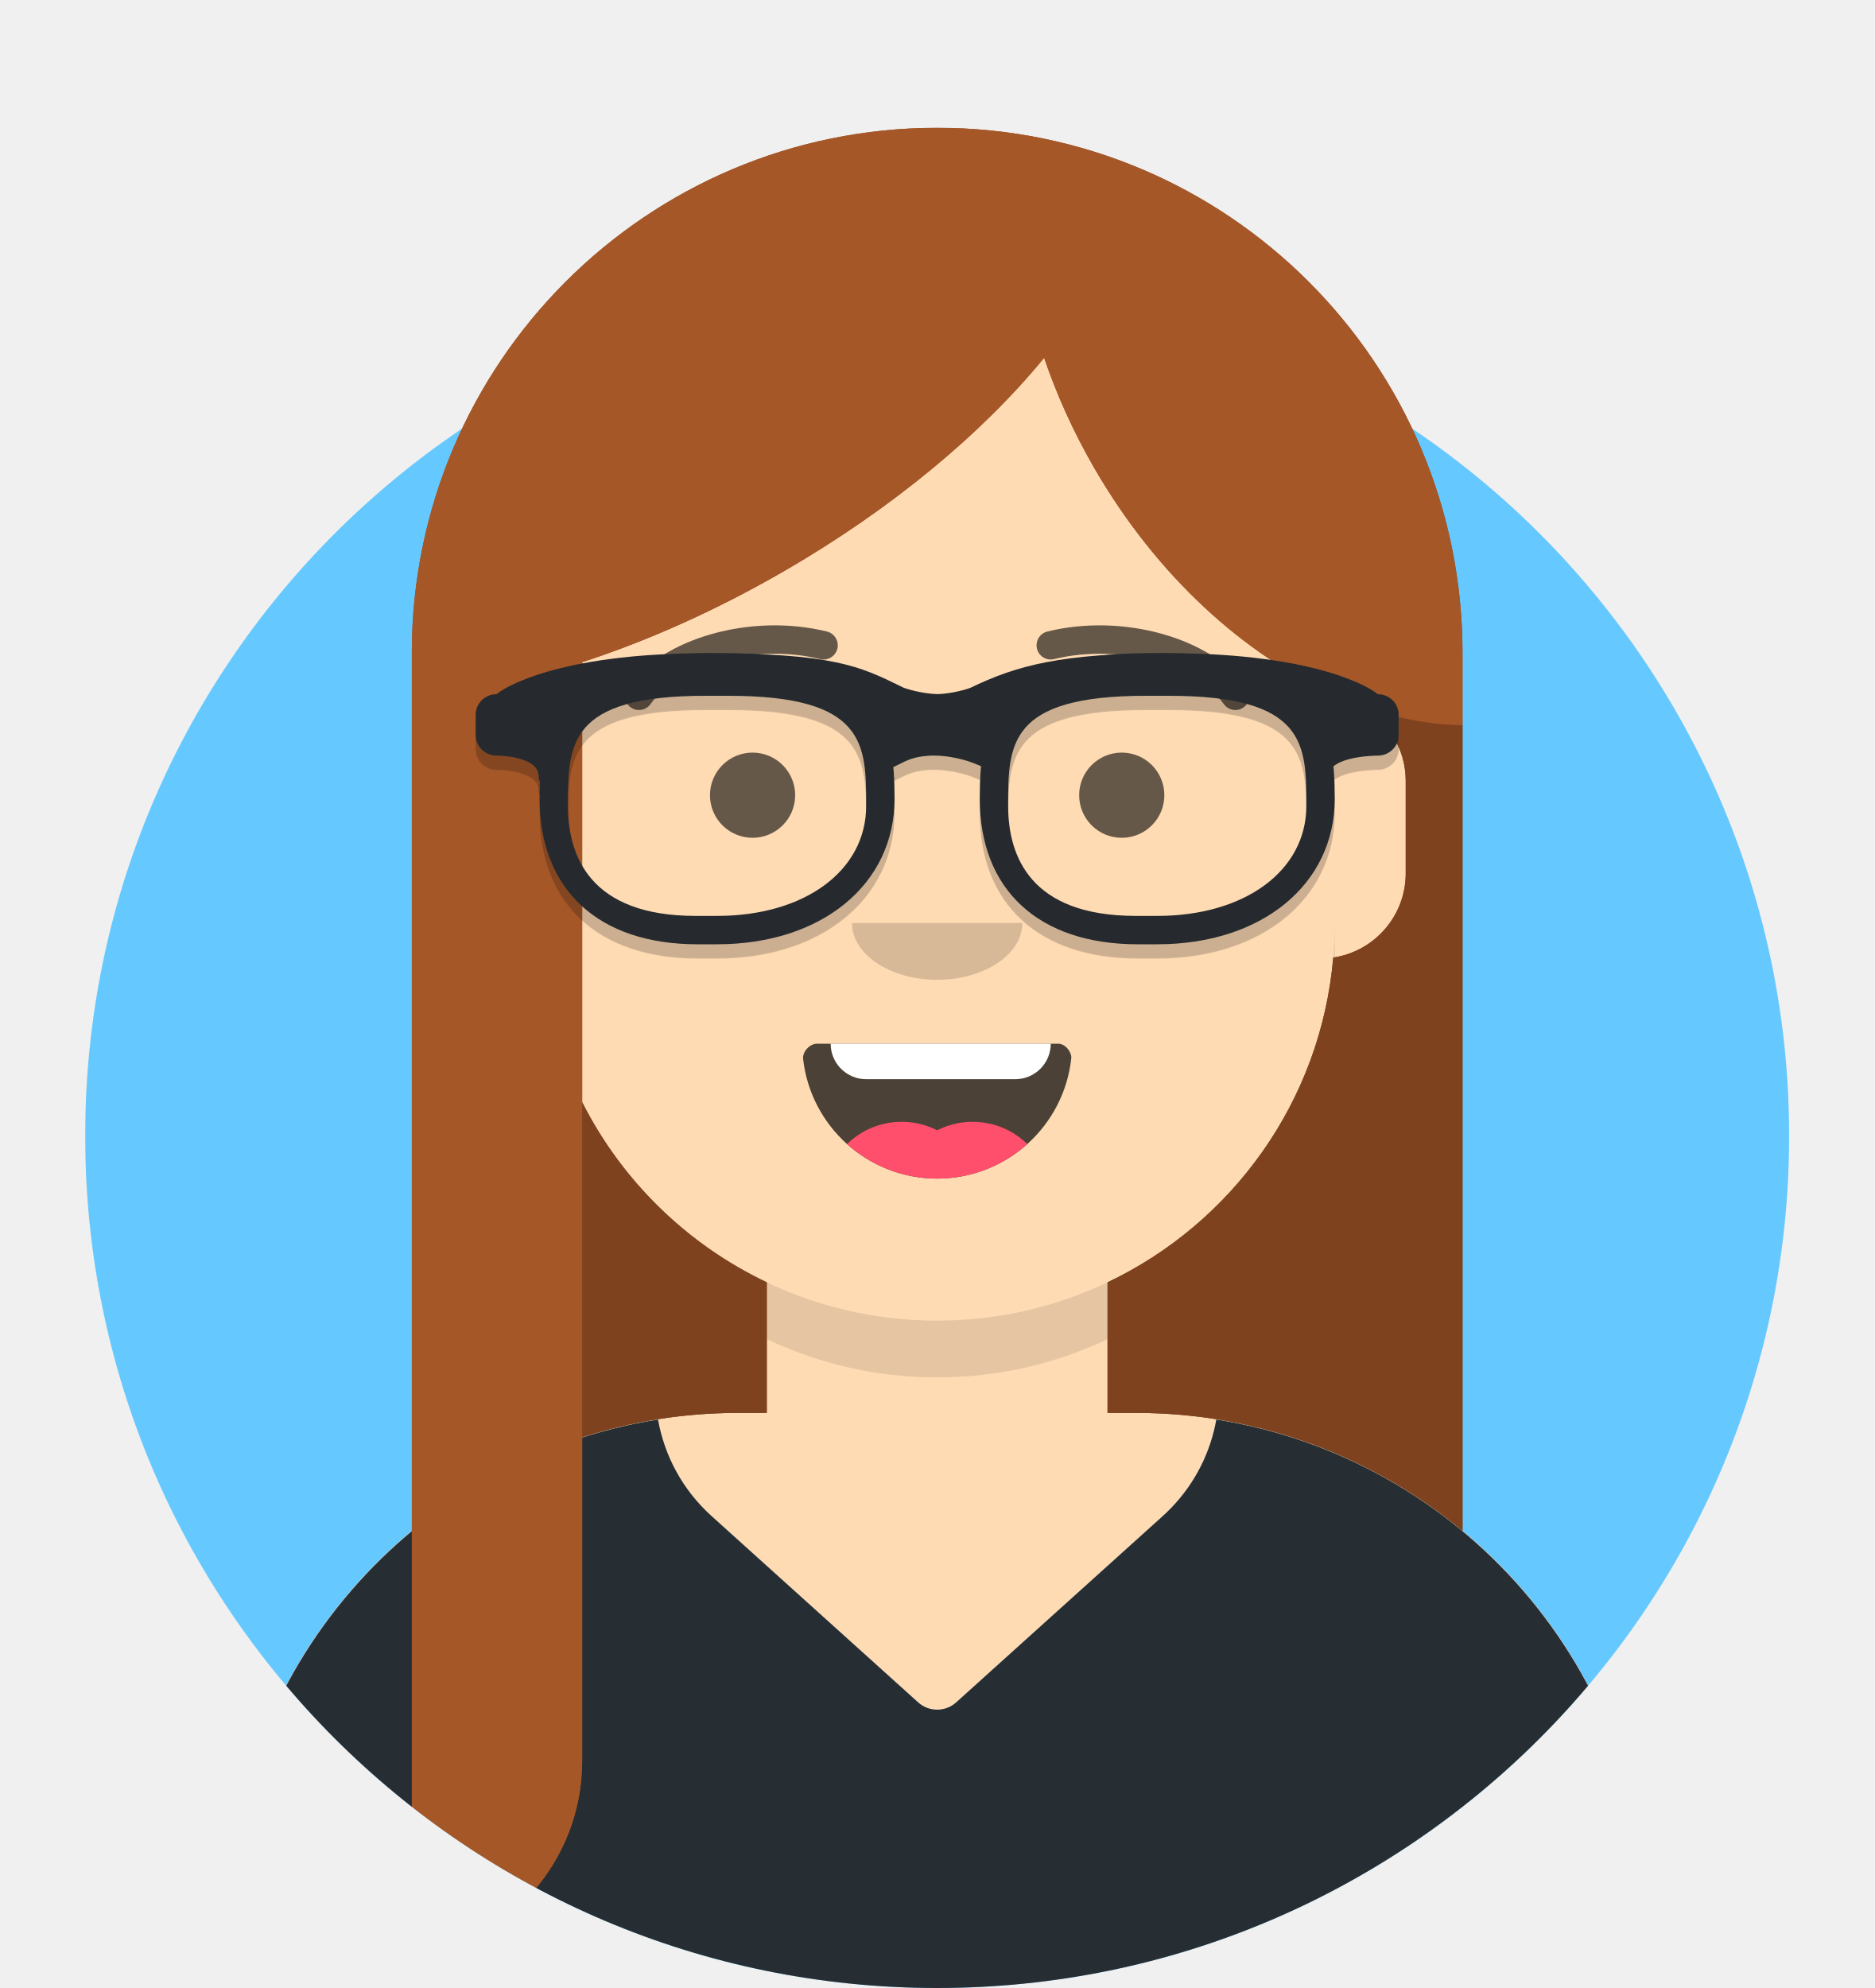
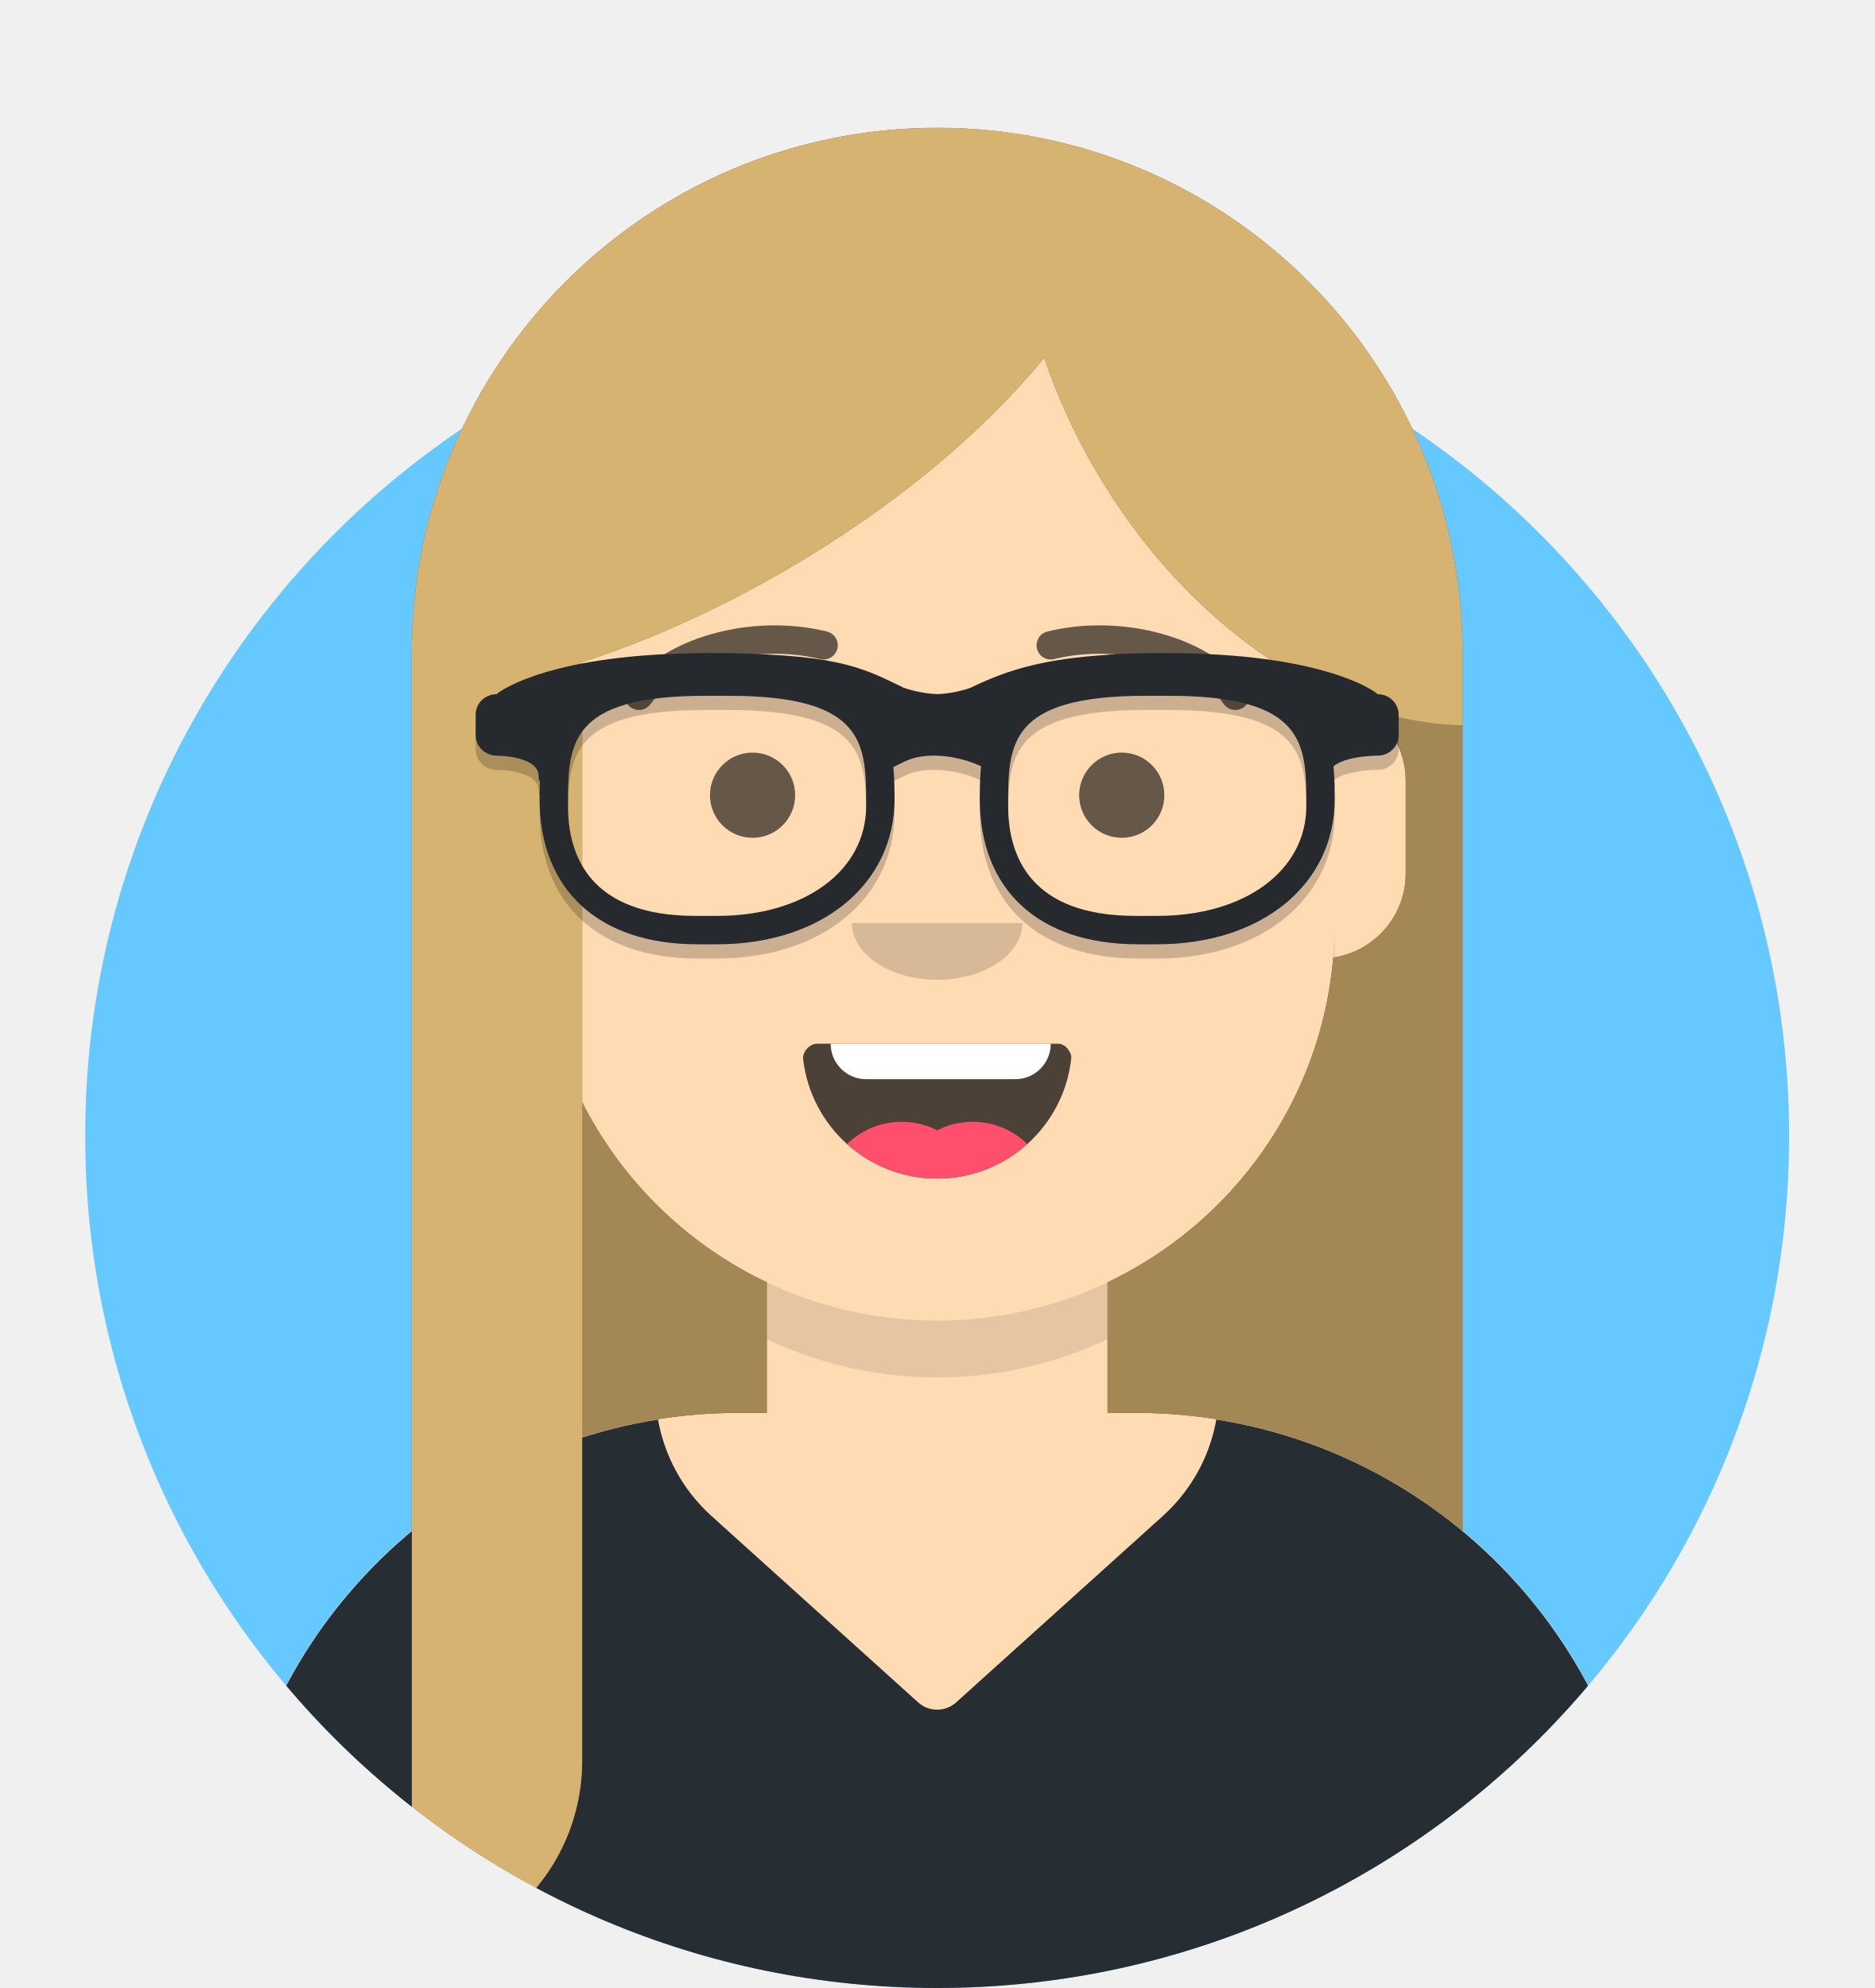
<svg xmlns="http://www.w3.org/2000/svg" xmlns:xlink="http://www.w3.org/1999/xlink" width="264px" height="280px" viewBox="0 0 264 280" version="1.1">
  <defs>
    <circle id="react-path-1" cx="120" cy="120" r="120" />
    <path d="M12,160 C12,226.274 65.726,280 132,280 C198.274,280 252,226.274 252,160 L264,160 L264,-1.42108547e-14 L-3.19744231e-14,-1.42108547e-14 L-3.19744231e-14,160 L12,160 Z" id="react-path-2" />
    <path d="M124,144.611 L124,163 L128,163 L128,163 C167.765,163 200,195.235 200,235 L200,244 L0,244 L0,235 C-4.86974701e-15,195.235 32.235,163 72,163 L72,163 L76,163 L76,144.611 C58.763,136.422 46.372,119.687 44.305,99.881 C38.48,99.058 34,94.052 34,88 L34,74 C34,68.054 38.325,63.118 44,62.166 L44,56 L44,56 C44,25.072 69.072,5.68137151e-15 100,0 L100,0 L100,0 C130.928,-5.68137151e-15 156,25.072 156,56 L156,62.166 C161.675,63.118 166,68.054 166,74 L166,88 C166,94.052 161.52,99.058 155.695,99.881 C153.628,119.687 141.237,136.422 124,144.611 Z" id="react-path-3" />
  </defs>
  <g id="Avataaar" stroke="none" stroke-width="1" fill="none" fill-rule="evenodd">
    <g transform="translate(-825, -1100)" id="Avataaar/Circle">
      <g transform="translate(825, 1100)">
        <g id="Circle" stroke-width="1" fill-rule="evenodd" transform="translate(12, 40)">
          <mask id="react-mask-4" fill="white">
            <use xlink:href="#react-path-1" />
          </mask>
          <use id="Circle-Background" fill="#E6E6E6" xlink:href="#react-path-1" />
          <g id="Color/Palette/Blue-01" mask="url(#react-mask-4)" fill="#65C9FF">
            <rect id="🖍Color" x="0" y="0" width="240" height="240" />
          </g>
        </g>
        <mask id="react-mask-5" fill="white">
          <use xlink:href="#react-path-2" />
        </mask>
        <g id="Mask" />
        <g id="Avataaar" stroke-width="1" fill-rule="evenodd" mask="url(#react-mask-5)">
          <g id="Body" transform="translate(32, 36)">
            <mask id="react-mask-6" fill="white">
              <use xlink:href="#react-path-3" />
            </mask>
            <use fill="#D0C6AC" xlink:href="#react-path-3" />
            <g id="Skin/👶🏽-03-Brown" mask="url(#react-mask-6)" fill="#FFDBB4">
              <g transform="translate(0, 0)" id="Color">
                <rect x="0" y="0" width="264" height="280" />
              </g>
            </g>
            <path d="M156,79 L156,102 C156,132.928 130.928,158 100,158 C69.072,158 44,132.928 44,102 L44,79 L44,94 C44,124.928 69.072,150 100,150 C130.928,150 156,124.928 156,94 L156,79 Z" id="Neck-Shadow" fill-opacity="0.1" fill="#000000" mask="url(#react-mask-6)" />
          </g>
          <g id="Clothing/Shirt-V-Neck" transform="translate(0, 170)">
            <defs>
-               <path d="M171.32,29.936 C205.706,35.367 232,65.139 232,101.052 L232,110 L32,110 L32,101.052 C32,65.138 58.294,35.366 92.682,29.936 C93.584,35.005 96.116,39.824 100.236,43.539 L100.236,43.539 L129.321,69.768 C130.843,71.14 133.157,71.14 134.679,69.768 L134.679,69.768 L163.764,43.539 C164.189,43.155 164.601,42.756 164.998,42.343 C168.414,38.787 170.517,34.452 171.32,29.936 Z" id="react-path-907" />
+               <path d="M171.32,29.936 C205.706,35.367 232,65.139 232,101.052 L232,110 L32,110 L32,101.052 C32,65.138 58.294,35.366 92.682,29.936 C93.584,35.005 96.116,39.824 100.236,43.539 L100.236,43.539 L129.321,69.768 C130.843,71.14 133.157,71.14 134.679,69.768 L134.679,69.768 L163.764,43.539 C164.189,43.155 164.601,42.756 164.998,42.343 C168.414,38.787 170.517,34.452 171.32,29.936 Z" id="react-path-7" />
            </defs>
-             <mask id="react-mask-908" fill="white">
-               <use xlink:href="#react-path-907" />
+             <mask id="react-mask-8" fill="white">
+               <use xlink:href="#react-path-7" />
            </mask>
-             <use id="Clothes" fill="#E6E6E6" fill-rule="evenodd" xlink:href="#react-path-907" />
-             <g id="Color/Palette/Gray-01" mask="url(#react-mask-908)" fill-rule="evenodd" fill="#262E33">
+             <use id="Clothes" fill="#E6E6E6" fill-rule="evenodd" xlink:href="#react-path-7" />
+             <g id="Color/Palette/Gray-01" mask="url(#react-mask-8)" fill-rule="evenodd" fill="#262E33">
              <rect id="🖍Color" x="0" y="0" width="264" height="110" />
            </g>
          </g>
          <g id="Face" transform="translate(76, 82)" fill="#000000">
            <g id="Mouth/Smile" transform="translate(2, 52)">
              <defs>
-                 <path d="M35.118,15.128 C36.176,24.62 44.226,32 54,32 C63.804,32 71.874,24.574 72.892,15.04 C72.974,14.273 72.117,13 71.043,13 C56.149,13 44.738,13 37.087,13 C36.007,13 35.012,14.178 35.118,15.128 Z" id="react-path-959" />
+                 <path d="M35.118,15.128 C36.176,24.62 44.226,32 54,32 C63.804,32 71.874,24.574 72.892,15.04 C72.974,14.273 72.117,13 71.043,13 C56.149,13 44.738,13 37.087,13 C36.007,13 35.012,14.178 35.118,15.128 Z" id="react-path-9" />
              </defs>
-               <mask id="react-mask-960" fill="white">
-                 <use xlink:href="#react-path-959" />
+               <mask id="react-mask-10" fill="white">
+                 <use xlink:href="#react-path-9" />
              </mask>
-               <use id="Mouth" fill-opacity="0.7" fill="#000000" fill-rule="evenodd" xlink:href="#react-path-959" />
-               <rect id="Teeth" fill="#FFFFFF" fill-rule="evenodd" mask="url(#react-mask-960)" x="39" y="2" width="31" height="16" rx="5" />
-               <g id="Tongue" stroke-width="1" fill-rule="evenodd" mask="url(#react-mask-960)" fill="#FF4F6D">
+               <use id="Mouth" fill-opacity="0.7" fill="#000000" fill-rule="evenodd" xlink:href="#react-path-9" />
+               <rect id="Teeth" fill="#FFFFFF" fill-rule="evenodd" mask="url(#react-mask-10)" x="39" y="2" width="31" height="16" rx="5" />
+               <g id="Tongue" stroke-width="1" fill-rule="evenodd" mask="url(#react-mask-10)" fill="#FF4F6D">
                <g transform="translate(38, 24)">
                  <circle cx="11" cy="11" r="11" />
                  <circle cx="21" cy="11" r="11" />
                </g>
              </g>
            </g>
            <g id="Nose/Default" transform="translate(28, 40)" fill-opacity="0.16">
              <path d="M16,8 C16,12.418 21.373,16 28,16 L28,16 C34.627,16 40,12.418 40,8" id="Nose" />
            </g>
            <g id="Eyes/Default-😀" transform="translate(0, 8)" fill-opacity="0.6">
              <circle id="Eye" cx="30" cy="22" r="6" />
              <circle id="Eye" cx="82" cy="22" r="6" />
            </g>
            <g id="Eyebrow/Outline/Default" fill-opacity="0.6">
              <g id="I-Browse" transform="translate(12, 6)">
                <path d="M3.63,11.159 C7.545,5.65 18.278,2.561 27.523,4.831 C28.596,5.095 29.679,4.439 29.942,3.366 C30.206,2.293 29.55,1.21 28.477,0.947 C17.74,-1.69 5.312,1.887 0.37,8.841 C-0.27,9.742 -0.059,10.99 0.841,11.63 C1.742,12.27 2.99,12.059 3.63,11.159 Z" id="Eyebrow" fill-rule="nonzero" />
                <path d="M61.63,11.159 C65.545,5.65 76.278,2.561 85.523,4.831 C86.596,5.095 87.679,4.439 87.942,3.366 C88.206,2.293 87.55,1.21 86.477,0.947 C75.74,-1.69 63.312,1.887 58.37,8.841 C57.73,9.742 57.941,10.99 58.841,11.63 C59.742,12.27 60.99,12.059 61.63,11.159 Z" id="Eyebrow" fill-rule="nonzero" transform="translate(73.00015, 6.039198) scale(-1, 1) translate(-73.00015, -6.039198) " />
              </g>
            </g>
          </g>
          <g id="Top" stroke-width="1" fill-rule="evenodd">
            <defs>
-               <rect id="react-path-649" x="0" y="0" width="264" height="280" />
-               <path d="M133.506,81.335 C137.364,83.331 140,87.357 140,92 L140,105 C140,111.019 135.569,116.002 129.791,116.867 C128.048,137.115 115.531,154.283 98,162.611 L98,162.611 L98,181 L102,181 C119.491,181 135.525,187.237 148,197.608 L148,74 C148,53.565 139.717,35.065 126.326,21.674 C112.935,8.283 94.435,-3.55271368e-15 74,0 C33.131,7.10542736e-15 -7.10542736e-15,33.131 0,74 L0,257.716 C13.569,255.776 24,244.106 24,230 L24,184.423 C30.935,182.2 38.327,181 46,181 L50,181 L50,162.611 C38.773,157.277 29.602,148.318 24,137.246 L24,75.266 C33.147,72.291 42.778,68.017 52.342,62.495 C67.745,53.602 80.431,42.941 89.066,32.397 C90.831,37.595 93.175,42.801 96.11,47.885 C104.878,63.071 117.224,74.234 130,79.917 L130,80.166 C130.4,80.233 130.794,80.32 131.18,80.426 C131.955,80.749 132.73,81.052 133.506,81.335 Z" id="react-path-650" />
+               <rect id="react-path-13" x="0" y="0" width="264" height="280" />
+               <path d="M133.506,81.335 C137.364,83.331 140,87.357 140,92 L140,105 C140,111.019 135.569,116.002 129.791,116.867 C128.048,137.115 115.531,154.283 98,162.611 L98,162.611 L98,181 L102,181 C119.491,181 135.525,187.237 148,197.608 L148,74 C148,53.565 139.717,35.065 126.326,21.674 C112.935,8.283 94.435,-3.55271368e-15 74,0 C33.131,7.10542736e-15 -7.10542736e-15,33.131 0,74 L0,257.716 C13.569,255.776 24,244.106 24,230 L24,184.423 C30.935,182.2 38.327,181 46,181 L50,181 L50,162.611 C38.773,157.277 29.602,148.318 24,137.246 L24,75.266 C33.147,72.291 42.778,68.017 52.342,62.495 C67.745,53.602 80.431,42.941 89.066,32.397 C90.831,37.595 93.175,42.801 96.11,47.885 C104.878,63.071 117.224,74.234 130,79.917 L130,80.166 C130.4,80.233 130.794,80.32 131.18,80.426 C131.955,80.749 132.73,81.052 133.506,81.335 Z" id="react-path-14" />
            </defs>
-             <mask id="react-mask-647" fill="white">
-               <use xlink:href="#react-path-649" />
+             <mask id="react-mask-11" fill="white">
+               <use xlink:href="#react-path-13" />
            </mask>
            <g id="Mask" />
-             <g id="Top/Long-Hair/Straight" mask="url(#react-mask-647)">
+             <g id="Top/Long-Hair/Straight" mask="url(#react-mask-11)">
              <g transform="translate(-1, 0)">
                <g id="Hair" stroke-width="1" fill="none" fill-rule="evenodd" transform="translate(59, 18)">
-                   <mask id="react-mask-648" fill="white">
-                     <use xlink:href="#react-path-650" />
+                   <mask id="react-mask-12" fill="white">
+                     <use xlink:href="#react-path-14" />
                  </mask>
-                   <use id="Mask-Hair" fill="#944F23" xlink:href="#react-path-650" />
-                   <g id="Skin/👶🏽-03-Brown" mask="url(#react-mask-648)" fill="#A55728">
+                   <use id="Mask-Hair" fill="#944F23" xlink:href="#react-path-14" />
+                   <g id="Skin/👶🏽-03-Brown" mask="url(#react-mask-12)" fill="#D6B370">
                    <g transform="translate(0, 0) " id="Color">
                      <rect x="0" y="0" width="264" height="280" />
                    </g>
                  </g>
                </g>
                <path d="M192.506,99.335 C197.375,101.108 202.263,102.072 207,102.148 L207,102.148 L207,92 C207,71.565 198.717,53.065 185.326,39.674 C198.717,53.065 207,71.565 207,92 L207,215.608 C194.525,205.237 178.491,199 161,199 L157,199 L157,180.611 L157,180.611 C174.531,172.283 187.048,155.115 188.791,134.867 C194.569,134.002 199,129.019 199,123 L199,110 C199,105.357 196.364,101.331 192.506,99.335 Z M190.18,98.426 C189.794,98.32 189.4,98.233 189,98.166 L189,97.917 C189.393,98.092 189.786,98.261 190.18,98.426 Z M83,155.246 C88.602,166.318 97.773,175.277 109,180.611 L109,199 L105,199 C97.327,199 89.935,200.2 83,202.423 L83,155.246 Z" id="Shadow" fill-opacity="0.24" fill="#000000" fill-rule="evenodd" />
                <g id="Top/_Resources/Prescription-02" fill="none" transform="translate(62, 85)" stroke-width="1">
                  <defs>
-                     <filter x="-0.8%" y="-2.4%" width="101.5%" height="109.8%" filterUnits="objectBoundingBox" id="react-filter-753">
+                     <filter x="-0.8%" y="-2.4%" width="101.5%" height="109.8%" filterUnits="objectBoundingBox" id="react-filter-15">
                      <feOffset dx="0" dy="2" in="SourceAlpha" result="shadowOffsetOuter1" />
                      <feColorMatrix values="0 0 0 0 0   0 0 0 0 0   0 0 0 0 0  0 0 0 0.2 0" type="matrix" in="shadowOffsetOuter1" result="shadowMatrixOuter1" />
                      <feMerge>
                        <feMergeNode in="shadowMatrixOuter1" />
                        <feMergeNode in="SourceGraphic" />
                      </feMerge>
                    </filter>
                  </defs>
-                   <g id="Wayfarers" filter="url(#react-filter-753)" transform="translate(6, 7)" fill="#252C2F">
+                   <g id="Wayfarers" filter="url(#react-filter-15)" transform="translate(6, 7)" fill="#252C2F">
                    <path d="M34,41 L31.242,41 C17.315,41 9,33.336 9,20.5 C9,10.127 10.817,0 32.53,0 L35.47,0 C57.183,0 59,10.127 59,20.5 C59,32.569 48.721,41 34,41 Z M32.385,6 C13,6 13,12.841 13,21.502 C13,28.572 16.116,37 30.971,37 L34,37 C46.365,37 55,30.627 55,21.502 C55,12.841 55,6 35.615,6 L32.385,6 Z" id="Left" fill-rule="nonzero" />
                    <path d="M96,41 L93.242,41 C79.315,41 71,33.336 71,20.5 C71,10.127 72.817,0 94.53,0 L97.47,0 C119.183,0 121,10.127 121,20.5 C121,32.569 110.721,41 96,41 Z M94.385,6 C75,6 75,12.841 75,21.502 C75,28.572 78.119,37 92.971,37 L96,37 C108.365,37 117,30.627 117,21.502 C117,12.841 117,6 97.615,6 L94.385,6 Z" id="Right" fill-rule="nonzero" />
                    <path d="M2.955,5.772 C3.646,5.096 11.21,0 32.5,0 C50.351,0 54.13,1.853 59.85,4.652 L60.269,4.859 C60.667,4.999 62.7,5.69 65.079,5.766 C67.246,5.673 69.1,5.085 69.642,4.897 C76.17,1.722 82.561,0 97.5,0 C118.79,0 126.354,5.096 127.045,5.772 C128.679,5.772 130,7.062 130,8.657 L130,11.543 C130,13.139 128.679,14.429 127.045,14.429 C127.045,14.429 120.144,14.429 120.144,17.315 C120.144,20.2 118.182,13.139 118.182,11.543 L118.182,8.732 C114.579,7.353 108.128,4.786 97.5,4.786 C85.658,4.786 79.761,6.886 74.702,8.971 L74.759,9.108 L74.756,11.094 L72.539,16.444 L69.8,15.361 C69.556,15.264 69.028,15.09 68.296,14.91 C66.256,14.407 64.159,14.254 62.304,14.634 C61.624,14.774 60.992,14.984 60.413,15.267 L57.77,16.558 L55.127,11.396 L55.244,9.102 L55.325,8.907 C50.962,6.874 46.939,4.786 32.5,4.786 C21.872,4.786 15.422,7.352 11.818,8.731 L11.818,11.543 C11.818,13.139 8.864,20.2 8.864,17.315 C8.864,14.429 2.955,14.429 2.955,14.429 C1.324,14.429 0,13.139 0,11.543 L0,8.657 C0,7.062 1.324,5.772 2.955,5.772 Z" id="Stuff" fill-rule="nonzero" />
                  </g>
                </g>
              </g>
            </g>
          </g>
        </g>
      </g>
    </g>
  </g>
</svg>
